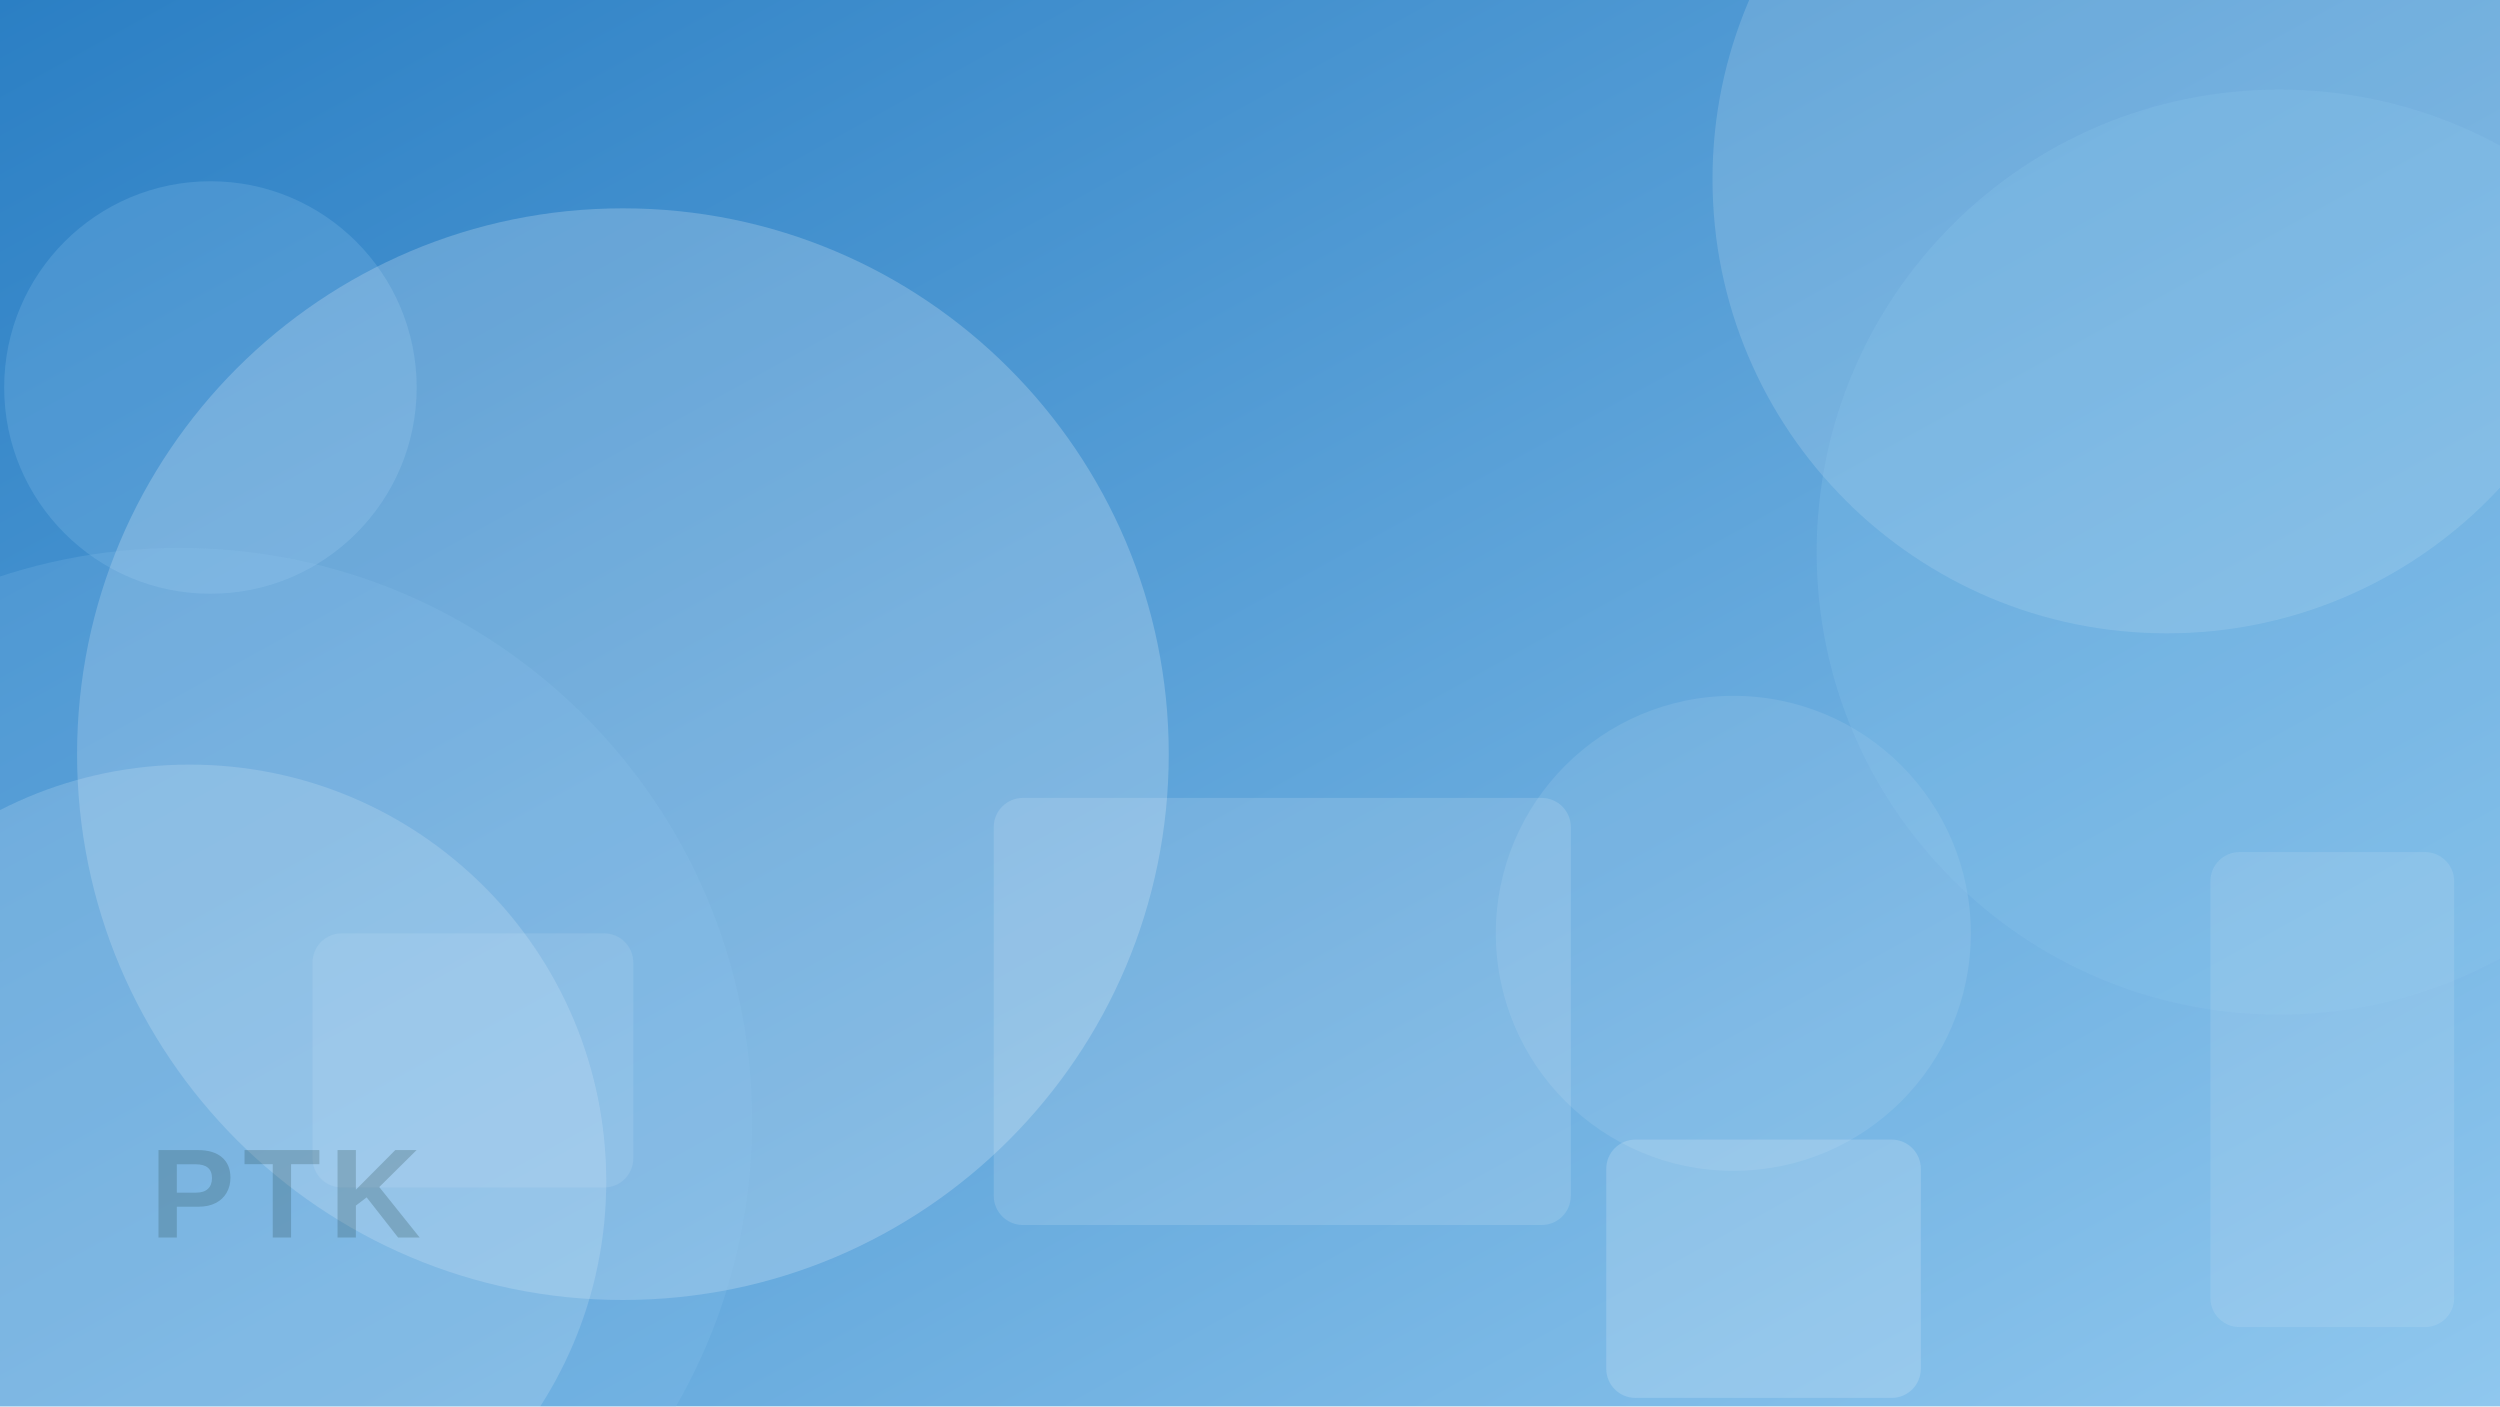
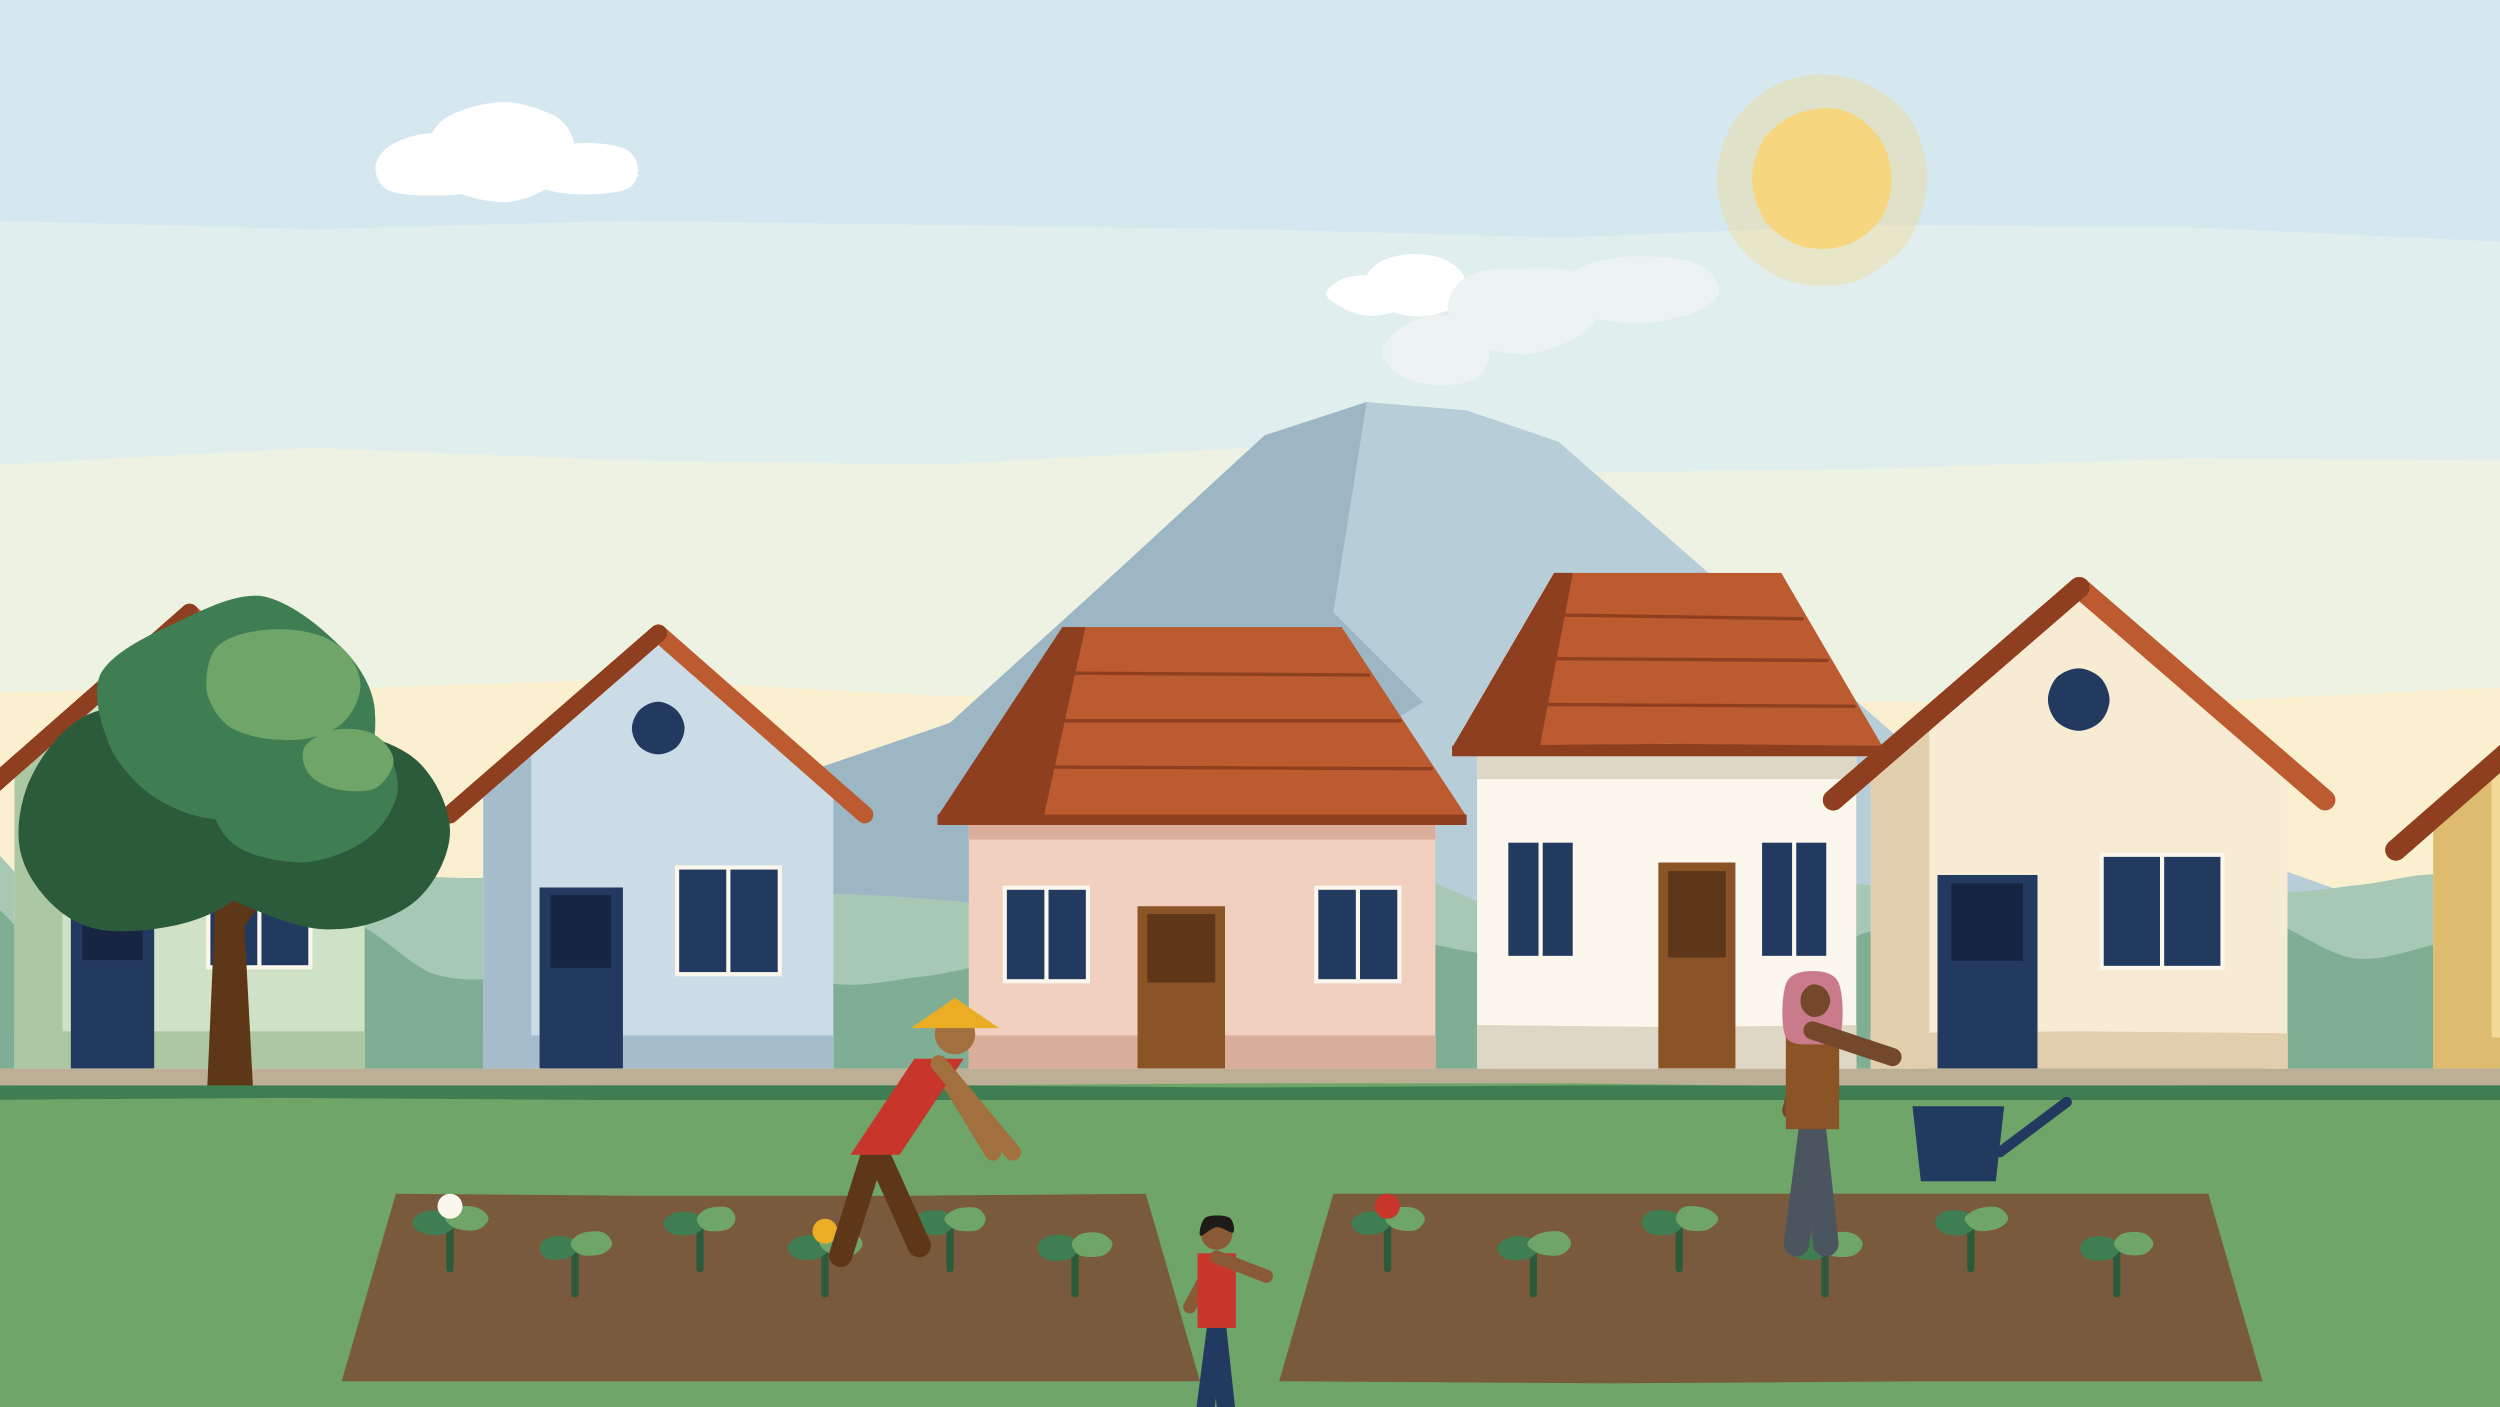
<svg xmlns="http://www.w3.org/2000/svg" viewBox="0 0 1200 675" width="1200" height="675" role="img" aria-label="Penanaman Taman Kampung RW 03 1">
-   <defs>
-     <linearGradient id="g" x1="0" y1="0" x2="1" y2="1">
-       <stop offset="0%" stop-color="#2b7fc4" />
-       <stop offset="100%" stop-color="#8fc7ee" />
-     </linearGradient>
-   </defs>
-   <rect width="1200" height="675" fill="url(#g)" />
-   <circle cx="101" cy="186" r="99" fill="#8fc7ee" opacity="0.23" />
-   <circle cx="91" cy="567" r="200" fill="#e9f3fb" opacity="0.21" />
-   <circle cx="299" cy="362" r="262" fill="#ffffff" opacity="0.21" />
-   <circle cx="86" cy="538" r="275" fill="#8fc7ee" opacity="0.19" />
-   <circle cx="1040" cy="86" r="218" fill="#e9f3fb" opacity="0.17" />
-   <circle cx="832" cy="448" r="114" fill="#ffffff" opacity="0.09" />
-   <circle cx="1094" cy="265" r="222" fill="#8fc7ee" opacity="0.22" />
-   <rect x="477" y="383" width="277" height="205" rx="14" fill="#e9f3fb" opacity="0.16" />
-   <rect x="771" y="547" width="151" height="124" rx="14" fill="#e9f3fb" opacity="0.20" />
-   <rect x="150" y="448" width="154" height="122" rx="14" fill="#e9f3fb" opacity="0.11" />
-   <rect x="1061" y="409" width="117" height="228" rx="14" fill="#e9f3fb" opacity="0.13" />
-   <text x="72" y="594" font-family="Segoe UI, Arial, sans-serif" font-size="61" font-weight="700" letter-spacing="4" fill="#0f2e26" opacity="0.20">PTK</text>
+   <style>.g{fill:none;stroke-linecap:round;stroke-linejoin:round}</style>
+   <path fill="#D5E7EF" d="M-20-20l1240 0 0 715-1240 0z" />
+   <path fill="#E1EEEE" d="M0 106l150 4 150-4 150 2 150 2 150 4 150-6 150 1 150 7 20 559-1240 0z" />
+   <path fill="#EEF2E2" d="M0 223l150-8 150 6 150 2 150-8 150 12 150-2 150-5 150 1 20 454-1240 0z" />
+   <path fill="#FAEFCF" d="M0 332l150-1 150-5 150 8 150 1 150 2 150 0 150 0 150-7 20 345-1240 0z" />
+   <path fill="#F6D77F55" d="M925 86c0 10-4 21-9 30-6 8-16 15-25 19-10 3-23 3-32 0-10-3-20-11-26-19-5-8-9-20-9-30 0-10 4-22 10-30 6-8 16-15 25-18 10-3 22-3 31 0 10 3 20 10 26 18 6 8 9 20 9 30z" />
+   <path fill="#F6D77F" d="M908 86c0 7-2 15-6 20-4 5-10 10-17 12-6 2-14 2-21 0-6-2-13-7-17-12-3-5-6-13-6-20 0-7 3-15 6-20 4-5 11-10 17-12 7-2 15-3 21-1 7 2 13 8 17 13 4 6 6 13 6 20z" />
+   <path fill="#FFFFFF" d="M234.7 79.9c.1 3.7-1.2 9-5.7 11.4-4.5 2.3-14.2 2.5-21.3 2.5-7.1 0-16.8-.2-21.3-2.5-4.6-2.3-6.5-7.8-6.2-11.4 .3-3.6 3.3-7.8 7.8-10.5 4.6-2.7 13-5.5 19.7-5.5 6.7-.1 15.8 2.5 20.3 5.2 4.5 2.6 6.5 7.1 6.7 10.8z" />
+   <path fill="#FFFFFF" d="M276 72c0 6-4 12-10 16-5 4-15 9-24 9-9 0-21-3-27-7-7-4-10-12-10-18 0-5 4-13 10-16 7-4 18-7 27-7 9 0 19 4 25 7 6 4 9 11 9 16z" />
+   <path fill="#FFFFFF" d="M306.2 80.9c.1 3.1-.9 7.6-5 9.7-4.1 2-12.9 2.6-19.4 2.7-6.5 0-15.4-.5-19.8-2.5-4.4-2.1-6.8-6.8-6.6-9.9 .2-3.2 3.4-7.3 7.8-9.3 4.4-2.1 12.4-3 18.6-3 6.2 0 14.4 1 18.5 3 4 2 5.7 6.1 5.9 9.3z" />
+   <path fill="#FFFFFF" d="M183 84l124 0-8 7-108 0z" />
+   <path fill="#FFFFFF" d="M673.7 141.2c.2 2.5 .1 5.9-2.7 7.6-2.8 1.8-9.8 2.9-14.2 2.8-4.4-.2-8.9-2.1-12.2-3.9-3.4-1.7-7.9-4.2-8-6.5-.1-2.2 3.7-5.4 7.1-6.9 3.3-1.6 8.7-2.3 13.1-2.3 4.3 0 10.1 .8 13 2.3 2.8 1.6 3.7 4.5 3.9 6.9z" />
+   <path fill="#FFFFFF" d="M704 136.3c.2 3.7-2.5 8.9-6.7 11.5-4.1 2.6-12.4 4.3-18.2 4.1-5.8-.2-12.5-2.5-16.6-5.2-4.1-2.6-7.9-6.9-7.9-10.4 0-3.5 3.7-8.2 7.8-10.6 4.1-2.4 11.1-3.8 16.7-3.8 5.6 0 12.6 1.4 16.7 3.8 4.2 2.4 7.9 6.9 8.2 10.6z" />
+   <path fill="#FFFFFF" d="M722.8 141.9c0 1.9-3.2 4.4-6.1 5.7-3 1.4-7.7 2.4-11.6 2.4-3.9 0-9.1-.8-11.9-2.2-2.7-1.4-4.3-3.9-4.4-5.9-.1-2.1 1.1-5 3.8-6.3 2.7-1.4 8.5-1.9 12.5-1.8 4 .1 8.6 1 11.5 2.3 3 1.4 6.2 3.8 6.2 5.8z" />
+   <path fill="#FFFFFF" d="M641 144l80 0-5 5-70 0z" />
+   <path fill="#B7CDD8" d="M132 459l107-37 110-37 107-38 75-68 76-70 49-16 48 4 44 15 79 69 83 72 150 52 152 54-155 1-155 0-152-1-157-1-154 2-152-2z" />
+   <path fill="#9DB6C4" d="M132 459l107-37 109-38 108-37 76-69 75-69 49-16-16 101 43 43-76 48 33 74-170-2-168 4z" />
+   <path fill="#EDF3F3" d="M714.9 169c.1 4.2-2.2 10.2-6.4 12.8-4.3 2.6-13.2 3.2-19.2 3-6.1-.3-12.8-1.8-17-4.5-4.3-2.6-8.5-7.5-8.6-11.3 0-3.8 4.1-8.5 8.3-11.5 4.3-2.9 11.3-6 17.3-6.2 5.9-.1 14.1 2.5 18.4 5.4 4.3 3 7 8.1 7.2 12.3z" />
+   <path fill="#EDF3F3" d="M769 148c-1 5-8 11-14 15-6 3-16 7-24 7-9 0-20-3-26-6-6-4-10-11-10-16 0-5 3-12 9-15 6-4 18-4 27-4 9 0 21-1 28 3 6 3 11 11 10 16z" />
+   <path fill="#EDF3F3" d="M825 140c0 4-8 8-14 11-7 2-16 4-25 4-8 0-20-1-26-4-6-2-9-8-9-11 0-4 3-9 9-12 6-3 17-5 26-5 9 0 23 1 29 4 7 3 11 9 10 13z" />
+   <path fill="#A8C8B6" d="M-20 675c-210-43-8-216 0-256 8-40 31 14 46 16 15 1 31-6 46-9 15-3 31-6 46-8 15-2 31-3 46-3 15 1 31 5 46 6 15 1 31 0 46 0 15-1 31-4 46-3 15 2 31 11 46 13 15 1 31-2 46-2 15 0 31 1 46 2 15 1 31 3 46 4 15 1 31 1 46 3 15 2 31 8 46 8 15-1 31-8 46-13 15-4 31-15 46-14 15 0 31 12 46 16 15 5 31 8 46 9 15 1 31 1 46-3 15-4 31-20 46-22 15-3 31 6 46 6 15-1 31-10 46-9 15 2 31 18 46 18 15 1 31-13 46-14 15-1 31 8 46 9 15 0 31-2 46-4 15-1 31-7 46-5 15 1 35-30 46 12 11 43 225 203 18 243-207 40-1050 43-1260 0z" />
+   <path fill="#7FAE95" d="M-20 675c-210-39-8-195 0-231 8-36 31 13 46 15 15 3 31-1 46 1 15 1 31 12 46 9 15-3 31-27 46-27 15 0 31 22 46 26 15 4 31 2 46-3 15-4 31-21 46-25 15-4 31-3 46 2 15 5 31 24 46 29 15 4 31 0 46-2 15-1 31-7 46-7 15 0 31 5 46 7 15 3 31 12 46 8 15-5 31-29 46-33 15-5 31 3 46 6 15 2 31 7 46 8 15 1 31 0 46 0 15-1 31-6 46-4 15 3 31 19 46 18 15-1 31-25 46-25 15 0 31 21 46 25 15 5 31 6 46 1 15-4 31-22 46-27 15-6 31-7 46-5 15 2 31 17 46 19 15 2 31-6 46-8 15-1 35-39 46-2 11 38 225 188 18 225-207 37-1050 39-1260 0z" />
+   <path fill="#CFE2C6" d="M7 513l0-146 84-71 84 71 0 146z" />
+   <path fill="#ABC8A2" d="M7 513l0-146 23-20 0 166z" />
+   <path fill="#ABC8A2" d="M7 495l168 0 0 18-168 0z" />
+   <path class="g" stroke="#BC5A30" stroke-width="8.4" d="M-8 381l99-87 99 87" />
+   <path class="g" stroke="#8E3F20" stroke-width="8.4" d="M-8 381l99-87" />
+   <path fill="#233A60" d="M103.4 340.1c0 2.9-1.5 6.8-3.6 8.9-2.1 2.1-5.9 3.8-8.9 3.8-3 0-6.9-1.6-9-3.7-2.1-2.1-3.6-6-3.6-9 0-3 1.5-7 3.6-9.1 2.1-2.1 6.1-3.6 9-3.5 3 0 6.7 1.8 8.8 3.9 2 2.1 3.6 5.8 3.7 8.7z" />
+   <path fill="#233A60" d="M34 419l40 0 0 94-40 0z" />
+   <path fill="#162542" d="M39.5 423.5l29 0 0 37.4-29 0z" />
+   <path fill="#FBF7EC" d="M99 408.7l51 0 0 56.6-51 0z" />
+   <path fill="#233A60" d="M101 410.7l47 0 0 52.6-47 0z" />
+   <path class="g" stroke="#FBF7EC" stroke-width="2" d="M124.5 410.7l0 52.6" />
+   <path fill="#CBDCE6" d="M232 513l0-137 84-70 84 70 0 137z" />
+   <path fill="#A5BDCB" d="M232 513l0-137 23-19 0 156z" />
+   <path fill="#A5BDCB" d="M232 497l168 0 0 16-168 0z" />
+   <path class="g" stroke="#BC5A30" stroke-width="8.4" d="M216 391l100-87 99 87" />
+   <path class="g" stroke="#8E3F20" stroke-width="8.4" d="M216 391l100-87" />
+   <path fill="#233A60" d="M328.6 349.6c0 2.9-1.6 6.8-3.7 8.9-2.2 2.1-6 3.6-9 3.6-3 0-6.8-1.6-8.9-3.7-2.1-2.1-3.7-5.9-3.7-8.8 0-3 1.7-6.7 3.8-8.9 2.1-2.1 5.9-3.9 8.8-3.9 2.9 0 6.6 1.9 8.8 4 2.1 2.1 3.9 5.8 3.9 8.8z" />
+   <path fill="#233A60" d="M259 426l40 0 0 87-40 0z" />
+   <path fill="#162542" d="M264.2 429.6l29.1 0 0 35-29.1 0z" />
+   <path fill="#FBF7EC" d="M324 415.4l51.3 0 0 53.2-51.3 0z" />
+   <path fill="#233A60" d="M326 417.4l47.3 0 0 49.2-47.3 0z" />
+   <path class="g" stroke="#FBF7EC" stroke-width="2" d="M349.6 417.4l0 49.2" />
+   <path fill="#F1D0C0" d="M465 387l112-1 112 1 0 126-112 0-112 0z" />
+   <path fill="#D9AE9B" d="M465 497l113 0 111 0 0 16-113 0-111 0z" />
+   <path fill="#D9AE9B" d="M465 387l112 0 112 0 0 16-112 0-112 0z" />
+   <path fill="#BC5A30" d="M450 392l60-91 134 0 60 91-128 0z" />
+   <path fill="#8E3F20" d="M450 392l60-91 11 0-20 91z" />
+   <path class="g" stroke="#8E3F20" stroke-width="1.6" d="M497 323l160 1M482 346l190 0M467 368l220 1" />
+   <path fill="#8E3F20" d="M450 391l127 0 127 0 0 5-127 0-127 0z" />
+   <path fill="#8B5427" d="M546 435l42 0 0 78-42 0z" />
+   <path fill="#5E3618" d="M550.7 438.7l32.6 0 0 32.9-32.6 0z" />
+   <path fill="#FBF7EC" d="M481.3 425.1l41.9 0 0 46.9-41.9 0z" />
+   <path fill="#233A60" d="M483.3 427.1l37.9 0 0 42.9-37.9 0z" />
+   <path class="g" stroke="#FBF7EC" stroke-width="2" d="M502.3 427.1l0 42.9" />
+   <path fill="#FBF7EC" d="M630.8 425.1l41.9 0 0 46.9-41.9 0z" />
+   <path fill="#233A60" d="M632.8 427.1l37.9 0 0 42.9-37.9 0z" />
+   <path class="g" stroke="#FBF7EC" stroke-width="2" d="M651.8 427.1l0 42.9" />
+   <path fill="#FBF7EC" d="M709 354l92 0 90 0 0 159-91 1-91-1z" />
+   <path fill="#DED7C5" d="M709 492l92 1 90-1 0 21-91 0-91 0z" />
+   <path fill="#DED7C5" d="M709 354l91 0 91 0 0 20-90 0-92 0z" />
+   <path fill="#BC5A30" d="M697 359l49-84 109 0 49 84-104-2z" />
+   <path fill="#8E3F20" d="M697 359l49-84 9 0-16 84z" />
+   <path class="g" stroke="#8E3F20" stroke-width="1.6" d="M736 295l129 2M723 316l154 1M711 338l179 1" />
+   <path fill="#8E3F20" d="M697 358l103-1 104 1 0 5-104 0-103 0z" />
+   <path fill="#8B5427" d="M796 414l37 0 0 99-37 0z" />
+   <path fill="#5E3618" d="M800.7 418.1l27.7 0 0 41.5-27.7 0z" />
+   <path fill="#FBF7EC" d="M722 402.5l34.9 0 0 58.3-34.9 0z" />
+   <path fill="#233A60" d="M724 404.5l30.9 0 0 54.3-30.9 0z" />
+   <path class="g" stroke="#FBF7EC" stroke-width="2" d="M739.5 404.5l0 54.3" />
+   <path fill="#FBF7EC" d="M843.8 402.5l34.8 0 0 58.3-34.8 0z" />
+   <path fill="#233A60" d="M845.8 404.5l30.8 0 0 54.3-30.8 0z" />
+   <path class="g" stroke="#FBF7EC" stroke-width="2" d="M861.2 404.5l0 54.3" />
+   <path fill="#F7EBD3" d="M898 513l0-145 100-84 100 84 0 145-101-1z" />
+   <path fill="#E2CFAE" d="M898 513l0-145 28-24 0 169z" />
+   <path fill="#E2CFAE" d="M898 496l99-1 101 1 0 17-100 0-100 0z" />
+   <path class="g" stroke="#BC5A30" stroke-width="10" d="M880 384l118-102 118 102" />
+   <path class="g" stroke="#8E3F20" stroke-width="10" d="M880 384l118-102" />
+   <path fill="#233A60" d="M1012.6 335.8c0 3.5-1.8 8-4.3 10.5-2.4 2.5-7 4.5-10.5 4.5-3.5 0-8-1.9-10.5-4.4-2.5-2.5-4.3-7.1-4.3-10.6 0-3.5 1.8-8 4.2-10.6 2.5-2.5 7.1-4.4 10.6-4.4 3.5 0 8 2.1 10.5 4.6 2.4 2.5 4.2 6.9 4.3 10.4z" />
+   <path fill="#233A60" d="M930 420l48 0 0 93-48 0z" />
+   <path fill="#162542" d="M936.6 424l34.5 0 0 37.2-34.5 0z" />
+   <path fill="#FBF7EC" d="M1007.8 409.3l60 0 0 56.3-60 0z" />
+   <path fill="#233A60" d="M1009.8 411.3l56 0 0 52.3-56 0z" />
+   <path class="g" stroke="#FBF7EC" stroke-width="2" d="M1037.8 411.3l0 52.3" />
+   <path fill="#F4DA9A" d="M1168 513l0-122 101-85 101 85 0 122-101-1z" />
+   <path fill="#DDBB6F" d="M1168 513l0-122 28-24 0 146z" />
+   <path fill="#DDBB6F" d="M1168 498l101 0 101 0 0 15-101 0-101 0z" />
+   <path class="g" stroke="#BC5A30" stroke-width="10.1" d="M1150 408l119-104 119 104" />
+   <path class="g" stroke="#8E3F20" stroke-width="10.1" d="M1150 408l119-104" />
+   <path fill="#233A60" d="M1284.2 358.9c0 3.6-1.9 8.2-4.4 10.8-2.5 2.6-7.2 4.6-10.8 4.6-3.5 0-8.1-2.1-10.6-4.7-2.6-2.5-4.6-7.1-4.6-10.7 0-3.5 1.9-8.2 4.5-10.7 2.5-2.6 7.1-4.6 10.7-4.6 3.6 0 8.3 2 10.8 4.6 2.5 2.5 4.4 7.2 4.4 10.7z" />
+   <path fill="#233A60" d="M1200 435l49 0 0 78-49 0z" />
+   <path fill="#162542" d="M1207.3 439l34.8 0 0 31.2-34.8 0z" />
+   <path fill="#FBF7EC" d="M1279 426l61 0 0 48-61 0z" />
+   <path fill="#233A60" d="M1281.1 427.7l56.5 0 0 43.9-56.5 0z" />
+   <path class="g" stroke="#FBF7EC" stroke-width="2" d="M1309.4 427.7l0 43.9" />
+   <path fill="#D9CEB8" d="M-20 513l1240 0 0 182-1240 0z" />
+   <path fill="#BDAF95" d="M-20 513l155 0 155 0 155 0 155 0 155 0 155 0 155 0 155 0 0 8-155 0-155 0-155 0-155 0-155 0-155 0-155 0-155 0z" />
+   <path class="g" stroke="#BDAF95" stroke-width="1.4" d="M-17 551l72 0M226.5 551l52.4 .3M483.6 551l52.1 .4M674 551l70-1M939 551l87-1M1156 551l73-1M50.6 579l54.1 .7M352.7 579l49.5-.4M691.8 579l53-.9M997.9 579l45.7-.4M1188 579l61 0M107 607l61 1M322.4 607l47.1-.7M565 607l80-1M888.9 607l59.6-.6M1193 607l83-1M13 635l62 0M325.7 635l51.5-.4M639.9 635l46-.5M961.8 635l42.8 .6M1184 635l72-1M-1.5 663l42.8-.6M322 663l80 0M543.8 663l54.5 .9M849.9 663l42.9 0M1141.3 663l41.6 .6" />
+   <path fill="#5E3618" d="M99 533l5-114 12 0 6 114z" />
+   <path class="g" stroke="#5E3618" stroke-width="6" d="M110 449l31.2-40.8" />
+   <path fill="#2C5B3C" d="M135 394c-1 11-7 24-16 32-8 9-21 15-34 18-14 3-33 5-45 0-13-5-25-19-29-31-4-11-2-26 3-38 5-11 14-24 26-31 12-6 32-8 46-6 14 3 30 11 38 20 9 9 12 24 11 36z" />
+   <path fill="#2C5B3C" d="M216 399c0 11-7 25-16 33-9 8-26 14-39 14-12 1-26-4-38-9-12-5-29-12-33-21-5-9 3-22 8-33 5-10 10-24 21-29 10-5 29-5 42-3 14 1 30 6 39 14 9 8 16 23 16 34z" />
+   <path fill="#3F7D52" d="M180 343c1 12-3 30-13 38-10 8-30 11-44 12-14 2-30 0-41-6-12-5-22-16-28-26-5-11-10-27-6-37 5-10 21-18 34-24 13-6 29-15 43-14 13 2 28 14 37 23 10 9 18 22 18 34z" />
+   <path fill="#3F7D52" d="M191 379c-1 8-7 18-14 23-7 6-20 11-31 12-11 0-27-3-34-9-8-6-11-17-11-26 0-8 4-19 11-24 8-6 23-8 34-8 11 0 27 2 34 7 8 6 11 17 11 25z" />
+   <path fill="#6FA568" d="M173 329c0 7-5 16-11 20-7 5-19 7-28 6-9 0-20-3-25-7-6-5-10-13-10-19 0-6 1-16 7-20 6-5 19-7 28-7 9 0 21 2 27 7 7 4 12 13 12 20z" />
+   <path fill="#6FA568" d="M188.9 365c.1 4.3-4.3 11.1-8.9 13.4-4.7 2.3-13.8 1.5-19.1 .3-5.4-1.3-10.6-4.3-13-7.7-2.4-3.4-3.7-9.1-1.6-12.6 2.1-3.4 8.8-7.1 14.2-8.1 5.5-1.1 14-.4 18.7 2 4.7 2.5 9.5 8.4 9.7 12.7z" />
+   <path fill="#6FA568" d="M-20 521l154 1 156-1 154 0 156-1 155 0 154 2 156-1 155 0 0 90 0 90-156 0-153 0-156 0-155 0-155 0-156 1-154-1-155 0-1-89z" />
+   <path fill="#3F7D52" d="M-20 521l155 0 155 0 155 0 154 1 156-1 155 0 155 0 155 0 0 7-155 0-156 0-154 0-155 0-155 0-155 0-156-1-154 1z" />
+   <path fill="#7A5A3C" d="M190 573l119 1 122 0 119-1 26 90-137 0-137 0-138 0z" />
+   <path class="g" stroke="#2C5B3C" stroke-width="3.5" d="M216 609l0-22" />
+   <path fill="#3F7D52" d="M218.9 587c0 1.8-3.2 4.5-5.8 5.3-2.6 .9-7.4 .6-10-.3-2.5-.8-5.4-3.3-5.4-5 0-1.7 2.7-4.3 5.3-5.2 2.6-.9 7.6-1.1 10.2-.3 2.7 .9 5.7 3.7 5.7 5.5z" />
+   <path fill="#6FA568" d="M234.5 585c0 1.8-2.9 4.5-5.4 5.3-2.5 .8-7.1 .3-9.7-.5-2.5-.9-5.5-3.1-5.6-4.8-.1-1.7 2.3-4.7 4.9-5.6 2.5-.8 7.8-.6 10.4 .3 2.7 .9 5.4 3.5 5.4 5.3z" />
+   <circle fill="#FBF7EC" cx="216" cy="579" r="6" />
+   <path class="g" stroke="#2C5B3C" stroke-width="3.5" d="M276 621l0-22" />
+   <path fill="#3F7D52" d="M277.1 599c0 1.6-2.1 3.9-4.5 4.8-2.4 .9-7.4 1.3-9.7 .5-2.3-.8-4-3.6-3.9-5.3 0-1.7 1.9-4.1 4.2-5 2.3-.8 7.3-.9 9.7 0 2.3 .8 4.2 3.4 4.2 5z" />
+   <path fill="#6FA568" d="M293.8 597c0 1.7-2.5 4.1-5 4.9-2.5 .9-7.5 1.2-9.9 .4-2.5-.8-5-3.6-4.9-5.3 0-1.7 2.6-4.1 5.1-5 2.6-1 7.7-1.3 10.2-.5 2.4 .8 4.6 3.8 4.5 5.5z" />
+   <path class="g" stroke="#2C5B3C" stroke-width="3.5" d="M336 609l0-22" />
+   <path fill="#3F7D52" d="M338.3 587c.1 1.7-2.5 4.6-5.1 5.4-2.5 .9-7.9 .8-10.3-.1-2.5-.9-4.6-3.6-4.5-5.3 .1-1.7 2.7-3.9 5.1-4.7 2.4-.8 6.7-.9 9.2-.1 2.4 .7 5.5 3.1 5.6 4.8z" />
+   <path fill="#6FA568" d="M353 585c0 1.8-1.6 4.3-4 5.2-2.4 .9-7.9 1.2-10.3 .3-2.4-.8-4.3-3.8-4.2-5.5 .2-1.7 2.5-3.9 4.9-4.8 2.5-.9 7.5-1.4 9.8-.6 2.3 .8 3.9 3.6 3.8 5.4z" />
+   <path class="g" stroke="#2C5B3C" stroke-width="3.5" d="M396 621l0-22" />
+   <path fill="#3F7D52" d="M398 599c-.1 1.8-2.7 4.1-5.2 5-2.5 .9-7.3 1-9.8 .2-2.5-.8-5-3.5-5-5.2 0-1.7 2.6-4.1 5.1-5.1 2.6-.9 7.8-1.4 10.3-.5 2.5 .8 4.7 3.8 4.6 5.6z" />
+   <path fill="#6FA568" d="M414 597c0 1.8-2.3 4.6-4.8 5.4-2.5 .8-7.4 .5-10-.4-2.6-.9-5.7-3.2-5.8-5-.1-1.8 2.6-4.6 5.3-5.5 2.7-.9 8.1-1 10.6 0 2.6 .9 4.7 3.7 4.7 5.5z" />
+   <circle fill="#EAAD24" cx="396" cy="591" r="6" />
+   <path class="g" stroke="#2C5B3C" stroke-width="3.5" d="M456 609l0-22" />
+   <path fill="#3F7D52" d="M457.7 587c0 1.8-2.1 4.5-4.6 5.3-2.4 .9-7.4 .7-10-.2-2.7-.9-5.8-3.4-5.9-5.1 0-1.7 3-4.4 5.7-5.3 2.6-.9 7.9-1 10.3-.2 2.5 .9 4.5 3.7 4.5 5.5z" />
+   <path fill="#6FA568" d="M473.1 585c0 1.8-1.5 4.5-3.9 5.4-2.4 .9-7.6 .8-10.3-.1-2.6-.9-5.7-3.6-5.6-5.3 .1-1.7 3.5-3.9 6.1-4.8 2.6-.8 7.2-1.1 9.5-.3 2.3 .8 4.1 3.3 4.2 5.1z" />
+   <path class="g" stroke="#2C5B3C" stroke-width="3.5" d="M516 621l0-22" />
+   <path fill="#3F7D52" d="M517.3 599c0 1.8-1.6 4.5-4.1 5.4-2.5 .9-8.1 1.2-10.6 .3-2.6-1-4.5-3.8-4.5-5.7 0-1.9 2-4.6 4.6-5.5 2.5-1 8.3-1 10.7-.1 2.4 .9 3.9 3.8 3.9 5.6z" />
+   <path fill="#6FA568" d="M534 597c.1 1.7-2 4.7-4.6 5.6-2.6 1-8.4 1-10.9 .1-2.4-1-4.1-3.9-4-5.7 .1-1.8 2.5-4 4.8-4.8 2.4-.9 7-.9 9.4-.1 2.4 .8 5.2 3.2 5.3 4.9z" />
+   <path fill="#7A5A3C" d="M640 573l141 0 139 0 140 0 26 90-157 0-157 1-158-1z" />
+   <path class="g" stroke="#2C5B3C" stroke-width="3.5" d="M666 609l0-22" />
+   <path fill="#3F7D52" d="M667.4 587c0 1.6-2.4 4-4.8 4.8-2.4 .9-7.3 1.2-9.6 .4-2.4-.8-4.5-3.5-4.4-5.2 .1-1.7 2.5-3.9 4.9-4.7 2.3-.8 6.9-1 9.2-.2 2.3 .8 4.7 3.3 4.7 4.9z" />
+   <path fill="#6FA568" d="M683.9 585c.1 1.8-2.2 4.7-4.6 5.5-2.4 .8-7.5 .2-9.9-.8-2.4-.9-4.5-3.1-4.5-4.7-.1-1.6 1.9-4.2 4.2-5.1 2.4-.8 7.3-.8 9.8 0 2.5 .8 4.9 3.3 5 5.1z" />
+   <circle fill="#C8352B" cx="666" cy="579" r="6" />
+   <path class="g" stroke="#2C5B3C" stroke-width="3.5" d="M736 621l0-22" />
+   <path fill="#3F7D52" d="M738.8 599c0 1.8-3.1 4.4-5.7 5.3-2.7 .9-7.8 .8-10.2 0-2.3-.9-4.2-3.6-4.1-5.3 .1-1.7 2.3-3.8 4.7-4.7 2.4-.9 7-1.3 9.5-.5 2.6 .7 5.8 3.4 5.8 5.2z" />
+   <path fill="#6FA568" d="M754.1 597c0 1.8-2.5 4.5-5 5.3-2.5 .8-7.1 .5-9.8-.4-2.7-.9-6.2-3.3-6.2-4.9 0-1.6 3.4-4 6.1-5 2.8-.9 7.8-1.5 10.3-.7 2.4 .8 4.7 3.9 4.6 5.7z" />
+   <path class="g" stroke="#2C5B3C" stroke-width="3.5" d="M806 609l0-22" />
+   <path fill="#3F7D52" d="M808.3 587c-.1 1.7-2.8 4.3-5.3 5.2-2.6 .9-7.7 1.1-10.2 .2-2.5-.8-4.8-3.5-4.9-5.4 0-1.9 2.1-4.8 4.6-5.7 2.6-.9 8-.5 10.6 .4 2.6 .9 5.2 3.6 5.2 5.3z" />
+   <path fill="#6FA568" d="M824.8 585c0 1.7-3 4.5-5.6 5.4-2.6 .8-7.6 .6-10.1-.3-2.4-.9-4.6-3.3-4.7-5.1-.1-1.8 1.7-4.9 4.1-5.7 2.4-.8 7.6-.2 10.3 .7 2.7 1 5.9 3.3 6 5z" />
+   <path class="g" stroke="#2C5B3C" stroke-width="3.5" d="M876 621l0-22" />
+   <path fill="#3F7D52" d="M877.5 599c0 1.7-2 4.5-4.4 5.3-2.4 .9-7.5 .6-9.9-.3-2.4-.9-4.3-3.2-4.4-5-.1-1.8 1.4-4.9 3.7-5.7 2.3-.8 7.8-.3 10.3 .7 2.5 .9 4.7 3.3 4.7 5z" />
+   <path fill="#6FA568" d="M894.1 597c.1 1.8-2 4.7-4.6 5.7-2.6 .9-8.3 .9-10.9-.1-2.6-.9-4.9-3.8-4.8-5.6 .1-1.8 2.8-4.2 5.4-5 2.5-.9 7.3-1 9.8-.1 2.4 .8 5.1 3.3 5.1 5.1z" />
+   <circle fill="#C8352B" cx="876" cy="591" r="6" />
+   <path class="g" stroke="#2C5B3C" stroke-width="3.5" d="M946 609l0-22" />
+   <path fill="#3F7D52" d="M948.6 587c.1 1.8-2.7 4.7-5.3 5.6-2.5 .8-7.6 .3-10.1-.6-2.4-1-4.4-3.3-4.4-5-.1-1.7 1.6-4.5 4-5.4 2.5-.9 7.8-.9 10.4 0 2.7 .9 5.4 3.6 5.4 5.4z" />
+   <path fill="#6FA568" d="M963.9 585c-.1 1.7-2.7 3.9-5.3 4.8-2.5 .9-7.3 1.6-9.9 .8-2.6-.8-5.8-3.9-5.7-5.6 .2-1.7 3.7-3.9 6.4-4.8 2.7-.9 7.4-1.4 9.8-.6 2.4 .8 4.8 3.7 4.7 5.4z" />
+   <path class="g" stroke="#2C5B3C" stroke-width="3.5" d="M1016 621l0-22" />
+   <path fill="#3F7D52" d="M1017.7 599c0 1.7-2.2 4.3-4.7 5.2-2.5 1-7.9 1.2-10.4 .4-2.4-.9-4.5-3.8-4.4-5.6 .1-1.8 2.5-4.2 4.9-5.1 2.4-.8 7.2-.7 9.6 .2 2.5 .8 4.9 3.2 5 4.9z" />
+   <path fill="#6FA568" d="M1033.6 597c0 1.7-2.3 4.3-4.7 5.1-2.4 .8-7.2 .6-9.6-.3-2.3-.8-4.5-3.2-4.6-4.8 0-1.6 2.1-4.1 4.5-5 2.4-.8 7.3-.9 9.7-.1 2.4 .8 4.7 3.4 4.7 5.1z" />
+   <path class="g" stroke="#A2703F" stroke-width="8" d="M450.7 510.6l25.9 42.5" />
+   <path class="g" stroke="#5E3618" stroke-width="11.2" d="M420 550.7l-16.5 51.9" />
+   <path class="g" stroke="#5E3618" stroke-width="11.2" d="M420 550.7l21.2 47.2" />
+   <path fill="#C8352B" d="M438.9 508.2l23.6 0-30.7 46.1-23.6 0z" />
+   <circle fill="#A2703F" cx="458.4" cy="496.4" r="9.7" />
+   <path fill="#EAAD24" d="M437.1 493.5l21.3-14.5 21.2 14.5z" />
+   <path class="g" stroke="#A2703F" stroke-width="8" d="M450.7 510.6l35.4 42.5" />
+   <path class="g" stroke="#74482A" stroke-width="8.7" d="M870 494.6l-10.2 38.4" />
+   <path class="g" stroke="#4A5560" stroke-width="12.2" d="M870 538.1l-7.7 58.9" />
+   <path class="g" stroke="#4A5560" stroke-width="12.2" d="M870 538.1l6.4 58.9" />
+   <path fill="#8B5427" d="M857.2 492l25.6 0 0 50-25.6 0z" />
+   <circle fill="#74482A" cx="870" cy="479.2" r="10.5" />
+   <path fill="#C97B8B" d="M856.9 497.1c-2.1-4.9-1.7-20 .5-25.2 2.2-5.2 8.4-5.8 12.6-5.8 4.2 0 10.4 .6 12.6 5.8 2.2 5.2 2.6 20.3 .5 25.2-2.1 4.9-8.7 4.2-13.1 4.2-4.4 0-11 .7-13.1-4.2z" />
+   <path fill="#74482A" d="M878.5 480.3c0 2-1.3 4.8-2.8 6.1-1.5 1.3-4.2 2.1-6.1 1.6-1.8-.4-4-2.5-4.8-4.3-.8-1.9-.7-4.9 .1-6.7 .8-1.9 3-4 4.7-4.4 1.8-.5 4.5 .4 6 1.7 1.5 1.3 2.9 4 2.9 6z" />
+   <path class="g" stroke="#74482A" stroke-width="8.7" d="M870 494.6l38.4 12.8" />
+   <path fill="#233A60" d="M918 531l44 0-4 36-36 0z" />
+   <path class="g" stroke="#233A60" stroke-width="5" d="M960 553l32-24" />
+   <path class="g" stroke="#8A5A36" stroke-width="6.3" d="M584 603.4l-12.9 23.9" />
+   <path class="g" stroke="#233A60" stroke-width="8.7" d="M584 634.7l-5.5 42.3" />
+   <path class="g" stroke="#233A60" stroke-width="8.7" d="M584 634.7l4.6 42.3" />
+   <path fill="#C8352B" d="M574.8 601.6l18.4 0 0 35.8-18.4 0z" />
+   <circle fill="#8A5A36" cx="584" cy="592.4" r="7.5" />
+   <path fill="#1E1A18" d="M576.1 593.1c-.9-.7 .3-7.2 2.6-8.7 2.3-1.4 9.1-1.2 11.3 0 2.2 1.2 2.9 6.5 1.9 7.2-1 .8-5.3-2.9-7.9-2.6-2.6 .2-7 4.9-7.9 4.1z" />
+   <path class="g" stroke="#8A5A36" stroke-width="6.3" d="M584 603.4l23.9 9.2" />
</svg>
